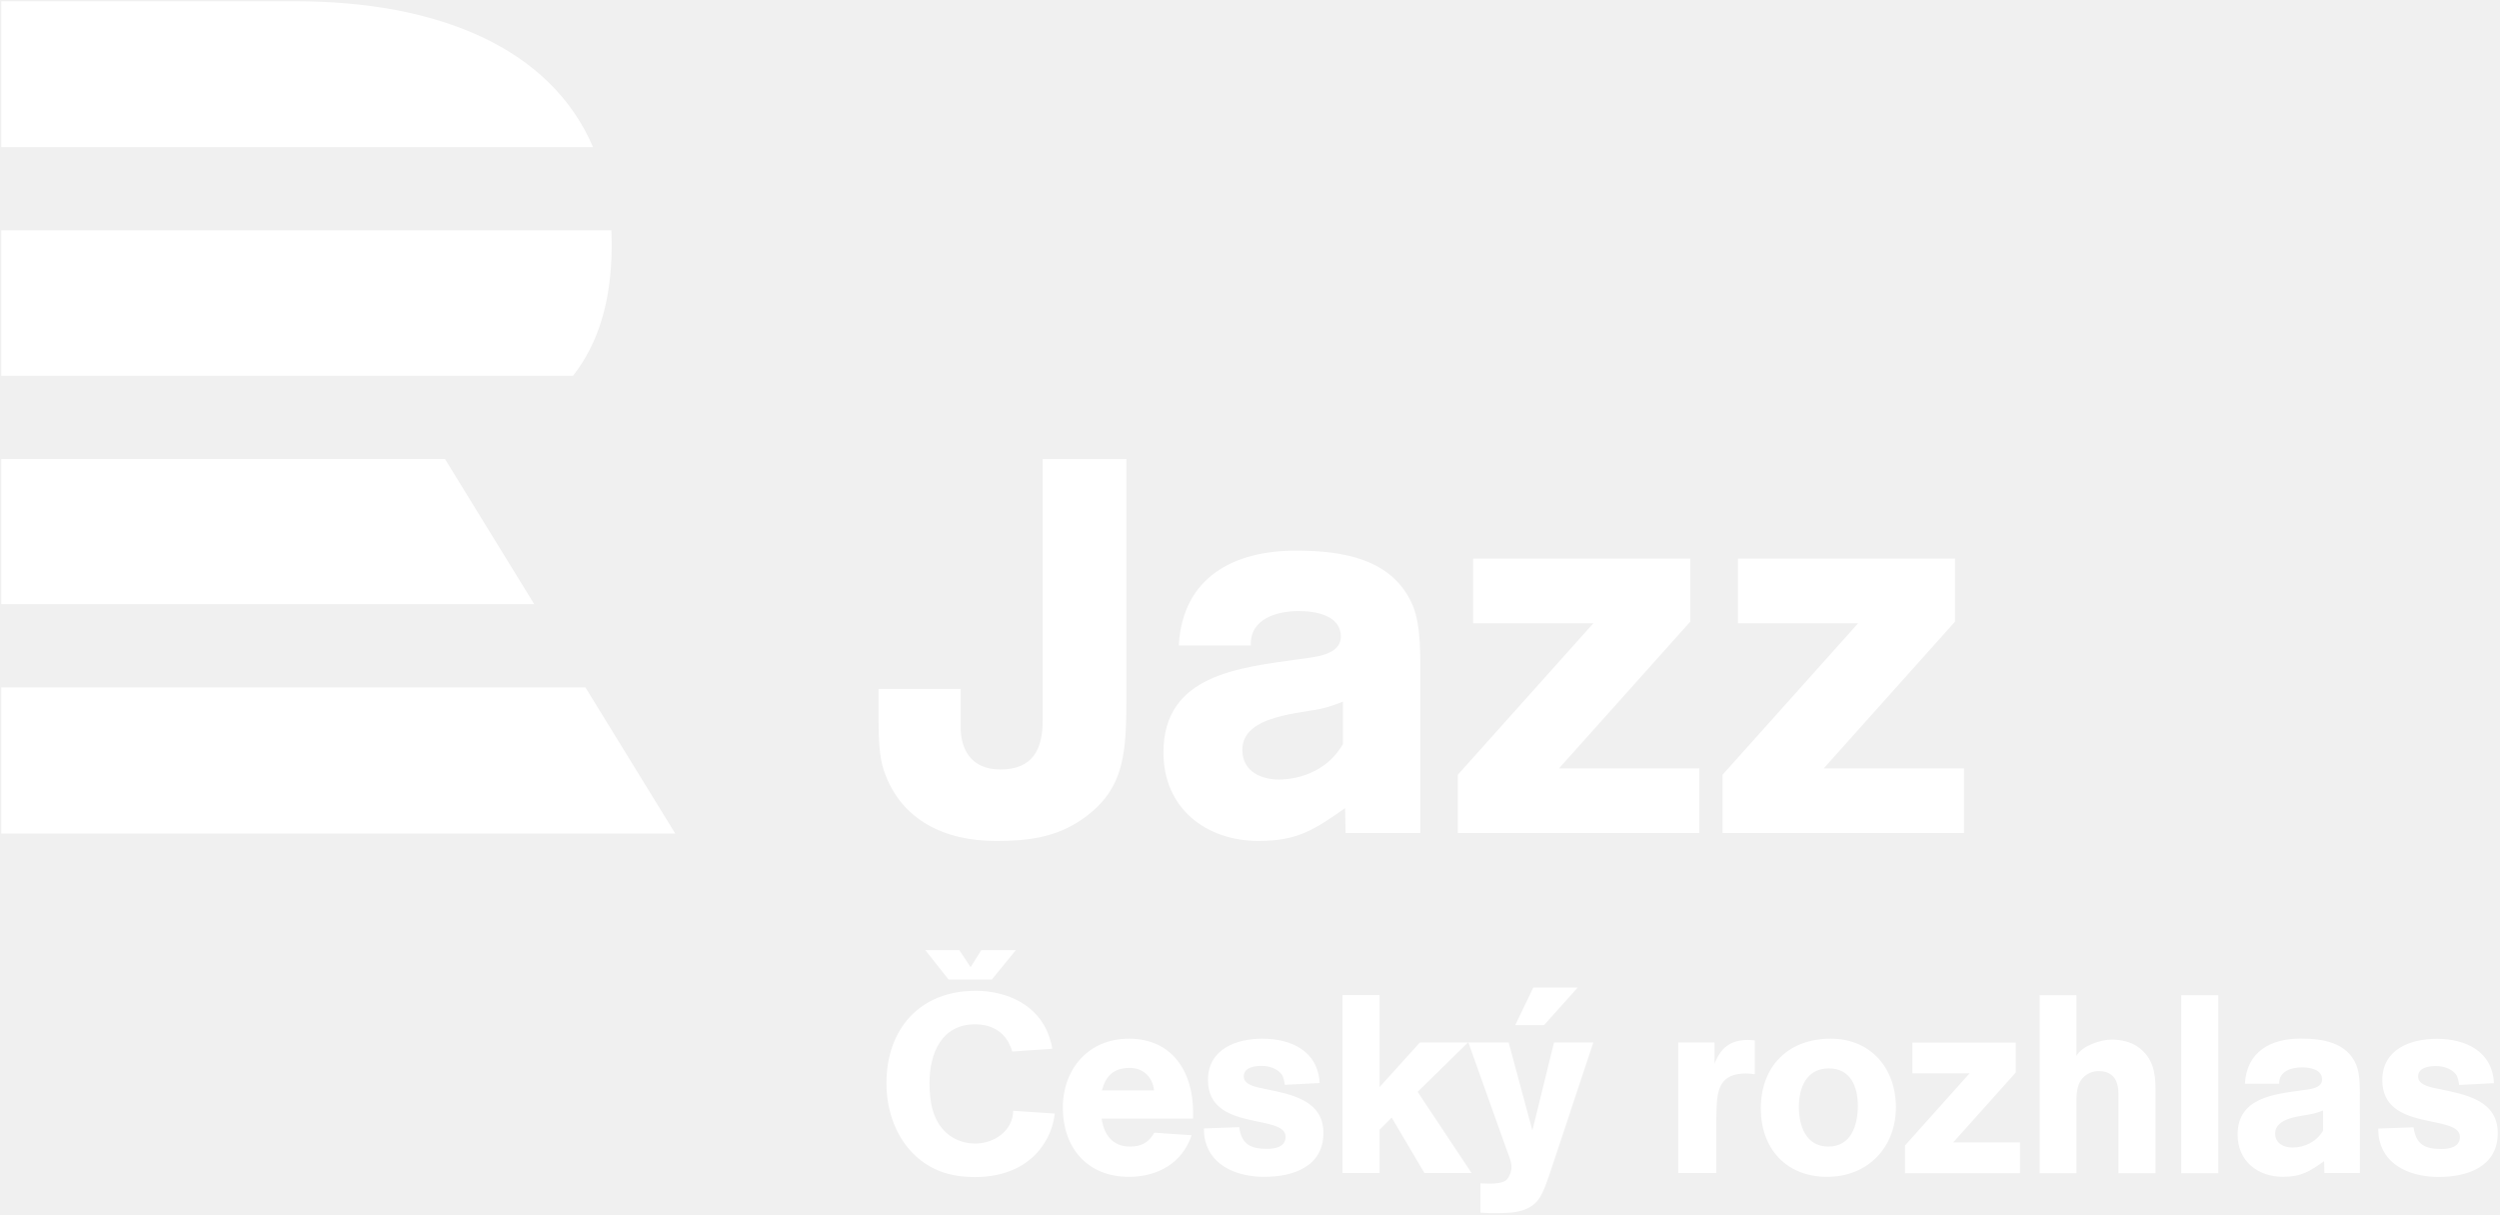
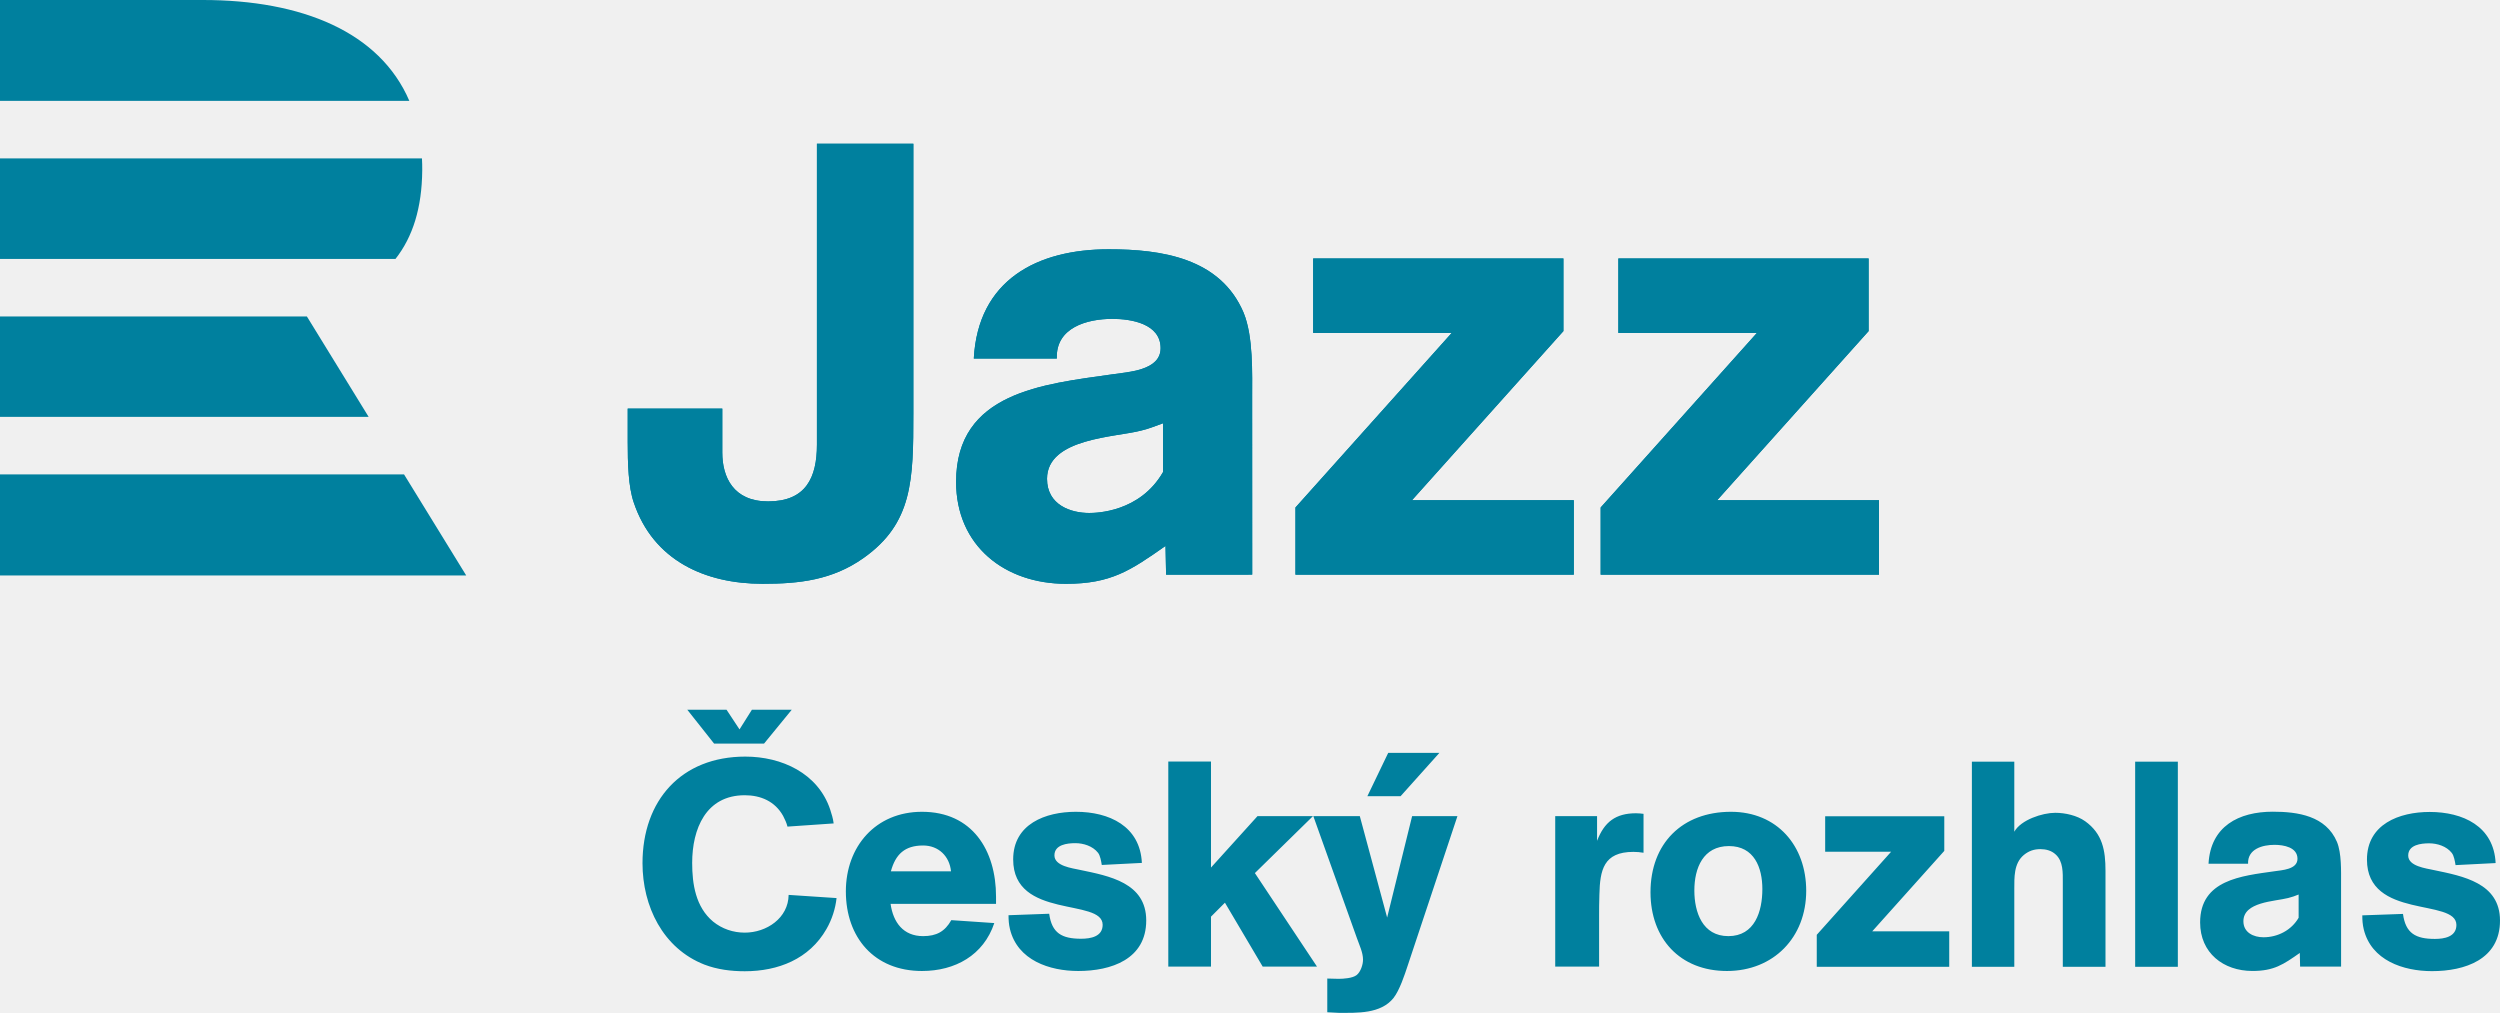
- <svg xmlns="http://www.w3.org/2000/svg" width="1066.667" height="518.144" id="svg3392" version="1.1" viewBox="0 0 1000 485.76">
-   <defs id="defs3394" />
-   <g id="layer1" transform="translate(-64.72055,-90.16216)">
-     <g transform="matrix(12.58166,0,0,-12.58166,-5193.843,1500.639)" id="g3495" style="fill:#ffffff;fill-opacity:1">
-       <g transform="translate(417.9945,90.2521)" id="g3359" style="fill:#ffffff;fill-opacity:1">
-         <path id="path3361" style="fill:#ffffff;fill-opacity:1;fill-rule:nonzero;stroke:none" d="m 0,0 h 18.579 l 2.858,-4.647 H 0 Z M 0,7.261 V 2.646 H 16.951 L 14.113,7.261 Z M 18.185,9.907 H 0 v 4.623 h 19.403 c 0.01,-0.182 0.014,-0.365 0.012,-0.552 -0.016,-1.72 -0.427,-3.046 -1.23,-4.071 M 9.33,21.814 H 0 v -4.639 h 18.822 c -1.36,3.17 -4.941,4.639 -9.492,4.639" />
-       </g>
-       <g transform="translate(449.4998,80.9645)" id="g3363" style="fill:#ffffff;fill-opacity:1">
-         <path id="path3365" style="fill:#ffffff;fill-opacity:1;fill-rule:nonzero;stroke:none" d="m 0,0 h -1.376 l -0.74,0.935 h 1.082 l 0.358,-0.543 0.341,0.543 h 1.1 z m 27.544,-4.012 c 0,-0.618 -0.209,-1.299 -0.938,-1.299 -0.713,0 -0.938,0.658 -0.938,1.259 0,0.617 0.241,1.226 0.954,1.226 0.698,0 0.922,-0.593 0.922,-1.186 m 1.21,-0.048 c 0,1.242 -0.801,2.179 -2.075,2.179 -1.347,0 -2.221,-0.873 -2.221,-2.22 0,-1.274 0.81,-2.172 2.108,-2.172 1.291,0 2.188,0.93 2.188,2.213 m -4.488,1.049 v 1.074 c -0.072,0.008 -0.136,0.016 -0.209,0.016 -0.56,0 -0.873,-0.24 -1.073,-0.761 v 0.681 h -1.155 v -4.151 h 1.211 v 1.354 c 0,0.208 0,0.425 0.008,0.633 0.016,0.673 0.112,1.178 0.938,1.178 0.096,0 0.184,-0.008 0.28,-0.024 m -9.008,-3.141 -1.715,2.581 1.602,1.57 h -1.53 l -1.283,-1.418 v 2.925 h -1.178 v -5.658 h 1.178 v 1.378 l 0.385,0.385 1.042,-1.763 z m -4.712,1.274 c 0,1.042 -1.027,1.227 -1.828,1.394 -0.217,0.049 -0.705,0.105 -0.705,0.401 0,0.297 0.352,0.337 0.576,0.337 0.225,0 0.481,-0.08 0.626,-0.265 0.064,-0.08 0.088,-0.24 0.104,-0.337 l 1.106,0.057 c -0.048,1.017 -0.906,1.41 -1.819,1.41 -0.842,0 -1.731,-0.336 -1.731,-1.314 0,-1.659 2.468,-1.058 2.468,-1.804 0,-0.328 -0.336,-0.384 -0.593,-0.384 -0.529,0 -0.81,0.152 -0.882,0.69 L 6.746,-4.734 c 0,-0.136 0.008,-0.248 0.04,-0.384 0.209,-0.859 1.09,-1.155 1.884,-1.155 0.905,0 1.876,0.321 1.876,1.395 M 5.159,-3.524 H 3.5 c 0.129,0.473 0.385,0.714 0.89,0.714 0.425,0 0.729,-0.297 0.769,-0.714 m 1.242,-0.897 v 0.2 c 0,1.282 -0.657,2.34 -2.043,2.34 -1.275,0 -2.1,-0.953 -2.1,-2.196 0,-1.274 0.785,-2.196 2.1,-2.196 0.913,0 1.699,0.433 1.996,1.322 L 5.167,-4.87 C 4.991,-5.183 4.759,-5.311 4.39,-5.311 c -0.545,0 -0.826,0.377 -0.898,0.89 z m -4.4,0.16 -1.322,0.088 c -0.008,-0.641 -0.609,-1.042 -1.21,-1.042 -0.321,0 -0.626,0.104 -0.874,0.305 -0.481,0.401 -0.577,1.034 -0.577,1.619 0,0.937 0.377,1.867 1.451,1.867 0.441,0 0.833,-0.168 1.058,-0.569 0.048,-0.096 0.096,-0.192 0.12,-0.296 l 1.274,0.088 c -0.015,0.136 -0.056,0.257 -0.096,0.384 -0.336,1.002 -1.338,1.459 -2.34,1.459 -1.771,0 -2.837,-1.21 -2.837,-2.941 0,-1.187 0.561,-2.348 1.707,-2.797 0.352,-0.136 0.737,-0.184 1.114,-0.184 0.922,0 1.779,0.336 2.252,1.162 0.152,0.264 0.248,0.561 0.28,0.857 M 42.34,-4.804 c -0.2,-0.345 -0.577,-0.538 -0.97,-0.538 -0.273,0 -0.554,0.129 -0.554,0.441 0,0.538 0.859,0.545 1.235,0.641 0.096,0.025 0.193,0.056 0.289,0.097 z m 1.171,0.961 c 0,0.337 0.015,0.818 -0.113,1.131 -0.305,0.722 -1.082,0.834 -1.771,0.834 -0.938,0 -1.716,-0.401 -1.773,-1.436 h 1.091 c -0.016,0.409 0.401,0.521 0.73,0.521 0.248,0 0.634,-0.063 0.634,-0.384 0,-0.297 -0.434,-0.313 -0.642,-0.345 -0.898,-0.128 -2.045,-0.233 -2.045,-1.411 0,-0.842 0.642,-1.339 1.444,-1.339 0.593,0 0.849,0.176 1.307,0.497 l 0.008,-0.376 h 1.131 z m 4.385,-1.039 c 0,1.042 -1.026,1.226 -1.827,1.394 -0.217,0.049 -0.705,0.104 -0.705,0.401 0,0.296 0.352,0.336 0.577,0.336 0.224,0 0.48,-0.079 0.625,-0.264 0.063,-0.08 0.088,-0.24 0.104,-0.337 l 1.105,0.057 c -0.048,1.017 -0.905,1.41 -1.818,1.41 -0.842,0 -1.732,-0.336 -1.732,-1.314 0,-1.659 2.468,-1.058 2.468,-1.804 0,-0.328 -0.335,-0.385 -0.593,-0.385 -0.528,0 -0.809,0.153 -0.881,0.69 l -1.122,-0.04 c 0,-0.136 0.008,-0.249 0.04,-0.385 0.209,-0.858 1.09,-1.154 1.883,-1.154 0.906,0 1.876,0.321 1.876,1.395 M 39.008,-6.157 H 37.83 v 5.659 h 1.178 z m -3.174,0 v 2.324 c 0,0.265 0.016,0.586 -0.2,0.778 -0.113,0.104 -0.265,0.144 -0.417,0.144 -0.177,0 -0.32,-0.048 -0.458,-0.16 -0.28,-0.233 -0.264,-0.625 -0.264,-0.954 v -2.132 h -1.17 v 5.659 h 1.17 V -2.43 c 0.184,0.329 0.777,0.521 1.13,0.521 0.274,0 0.602,-0.072 0.826,-0.232 0.481,-0.345 0.561,-0.81 0.561,-1.363 v -2.653 z m -6.789,0 v 0.882 l 2.052,2.292 h -1.819 v 0.978 h 3.286 v -0.954 l -1.988,-2.22 H 32.7 v -0.978 z m -10.41,5.903 H 17.222 L 16.647,-1.45 h 0.916 z m 0.497,-1.747 h -1.251 l -0.689,-2.797 -0.754,2.797 h -1.282 l 1.202,-3.366 c 0.064,-0.184 0.169,-0.393 0.169,-0.593 0,-0.136 -0.065,-0.337 -0.177,-0.425 -0.112,-0.088 -0.361,-0.104 -0.497,-0.104 -0.104,0 -0.208,0.008 -0.312,0.008 v -0.93 c 0.104,0 0.208,-0.016 0.312,-0.016 0.513,0 1.162,-0.032 1.514,0.409 0.169,0.216 0.306,0.633 0.394,0.897 z" />
-       </g>
-       <g transform="translate(451.1181,97.5119)" id="g3367" style="fill:#ffffff;fill-opacity:1">
-         <path id="path3369" style="fill:#ffffff;fill-opacity:1;fill-rule:nonzero;stroke:none" d="m 0,0 v -8.302 c 0,-0.91 -0.303,-1.567 -1.347,-1.567 -0.96,0 -1.263,0.674 -1.263,1.348 v 1.212 h -2.611 v -0.909 c 0,-0.607 0.017,-1.246 0.169,-1.684 0.539,-1.6 1.97,-2.24 3.553,-2.24 1.011,0 1.92,0.101 2.779,0.707 1.364,0.96 1.381,2.156 1.381,3.991 V 0 Z m 9.549,-9.06 c -0.64,-1.112 -1.853,-1.129 -2.038,-1.129 -0.505,0 -1.162,0.219 -1.162,0.943 0,1.129 1.903,1.146 2.594,1.331 0.219,0.05 0.37,0.118 0.606,0.202 z m 2.46,2.021 c 0,0.707 0.033,1.718 -0.236,2.375 -0.64,1.516 -2.274,1.752 -3.722,1.752 -1.971,0 -3.605,-0.843 -3.723,-3.015 h 2.291 c -0.034,0.859 0.842,1.094 1.533,1.094 0.522,0 1.33,-0.134 1.33,-0.808 0,-0.623 -0.909,-0.657 -1.347,-0.724 -1.887,-0.27 -4.295,-0.489 -4.295,-2.964 0,-1.769 1.347,-2.813 3.032,-2.813 1.246,0 1.785,0.371 2.745,1.044 l 0.017,-0.792 2.376,0.001 z m 8.587,3.873 h -6.905 v -2.055 h 3.823 l -4.311,-4.816 v -1.853 h 7.679 v 2.055 H 16.42 l 4.176,4.665 z m 8.42,0 h -6.904 v -2.055 h 3.823 l -4.312,-4.816 v -1.853 h 7.68 v 2.055 H 24.84 l 4.176,4.665 z" />
-       </g>
+ <svg xmlns="http://www.w3.org/2000/svg" version="1.1" id="svg2" xml:space="preserve" width="246.291" height="99.783" viewBox="0 0 246.291 99.783">
+   <defs id="defs6" />
+   <g id="g10" transform="matrix(1.333333,0,0,-1.333333,-75.59067,245.6693)">
+     <g id="g12" transform="translate(56.693,149.2)">
+       <path d="m 0,0 h 29.854 l 4.593,-7.467 H 0 Z M 0,11.667 V 4.252 h 27.237 l -4.56,7.415 z m 29.22,4.252 H 0 v 7.428 h 31.178 c 0.015,-0.291 0.023,-0.585 0.02,-0.886 -0.026,-2.764 -0.687,-4.895 -1.978,-6.542 M 14.991,35.052 H 0 v -7.453 h 30.245 c -2.185,5.092 -7.94,7.453 -15.254,7.453" style="fill:#00809e;fill-opacity:1;fill-rule:nonzero;stroke:none" id="path14" />
+     </g>
+     <g id="g16" transform="translate(113.144,129.307)">
+       <path d="m 0,0 h -3.686 l -1.982,2.503 h 2.9 l 0.958,-1.452 0.914,1.452 h 2.944 z m 73.765,-10.745 c 0,-1.653 -0.56,-3.478 -2.512,-3.478 -1.91,0 -2.513,1.761 -2.513,3.37 0,1.653 0.646,3.284 2.555,3.284 1.868,0 2.47,-1.588 2.47,-3.176 m 3.24,-0.129 c 0,3.326 -2.147,5.838 -5.559,5.838 -3.607,0 -5.946,-2.34 -5.946,-5.946 0,-3.414 2.169,-5.817 5.646,-5.817 3.455,0 5.859,2.49 5.859,5.925 m -12.02,2.812 v 2.875 c -0.192,0.022 -0.364,0.042 -0.558,0.042 -1.502,0 -2.34,-0.642 -2.875,-2.038 v 1.825 H 58.46 v -11.119 h 3.242 v 3.627 c 0,0.559 0,1.139 0.022,1.697 0.043,1.802 0.3,3.155 2.511,3.155 0.257,0 0.493,-0.022 0.75,-0.064 m -24.125,-8.415 -4.591,6.913 4.291,4.206 h -4.099 l -3.435,-3.799 v 7.834 h -3.155 v -15.154 h 3.155 v 3.693 l 1.03,1.031 2.791,-4.724 z m -12.619,3.413 c 0,2.792 -2.748,3.286 -4.895,3.735 -0.579,0.129 -1.888,0.279 -1.888,1.073 0,0.795 0.944,0.902 1.545,0.902 0.602,0 1.287,-0.215 1.674,-0.708 0.172,-0.215 0.236,-0.644 0.279,-0.903 l 2.963,0.152 c -0.129,2.724 -2.426,3.777 -4.873,3.777 -2.254,0 -4.636,-0.901 -4.636,-3.52 0,-4.443 6.611,-2.835 6.611,-4.831 0,-0.88 -0.901,-1.029 -1.589,-1.029 -1.416,0 -2.168,0.407 -2.361,1.847 l -3.005,-0.109 c 0,-0.364 0.021,-0.665 0.107,-1.029 0.559,-2.299 2.919,-3.092 5.045,-3.092 2.425,0 5.023,0.86 5.023,3.735 M 13.817,-9.437 H 9.373 c 0.344,1.267 1.031,1.911 2.384,1.911 1.137,0 1.952,-0.793 2.06,-1.911 m 3.326,-2.404 v 0.537 c 0,3.434 -1.76,6.268 -5.473,6.268 -3.413,0 -5.623,-2.555 -5.623,-5.881 0,-3.413 2.103,-5.882 5.623,-5.882 2.447,0 4.551,1.159 5.345,3.541 l -3.177,0.216 c -0.472,-0.839 -1.094,-1.181 -2.081,-1.181 -1.46,0 -2.212,1.009 -2.405,2.382 z m -11.783,0.43 -3.541,0.235 c -0.022,-1.717 -1.632,-2.789 -3.241,-2.789 -0.859,0 -1.675,0.278 -2.34,0.816 -1.288,1.074 -1.546,2.768 -1.546,4.336 0,2.51 1.009,5 3.886,5 1.18,0 2.232,-0.451 2.832,-1.524 0.13,-0.258 0.258,-0.516 0.323,-0.794 l 3.412,0.235 c -0.042,0.367 -0.15,0.689 -0.257,1.031 -0.901,2.683 -3.584,3.907 -6.268,3.907 -4.743,0 -7.598,-3.24 -7.598,-7.877 0,-3.178 1.503,-6.289 4.572,-7.491 0.944,-0.364 1.974,-0.492 2.984,-0.492 2.468,0 4.764,0.901 6.031,3.111 0.408,0.708 0.665,1.502 0.751,2.296 m 108.028,-1.455 c -0.535,-0.924 -1.545,-1.441 -2.598,-1.441 -0.73,0 -1.482,0.346 -1.482,1.183 0,1.438 2.298,1.459 3.306,1.717 0.258,0.064 0.516,0.149 0.774,0.258 z m 3.136,2.575 c 0,0.901 0.041,2.19 -0.302,3.027 -0.817,1.934 -2.899,2.235 -4.743,2.235 -2.513,0 -4.597,-1.074 -4.748,-3.845 h 2.922 c -0.043,1.095 1.073,1.396 1.953,1.396 0.666,0 1.698,-0.171 1.698,-1.031 0,-0.795 -1.16,-0.838 -1.719,-0.923 -2.404,-0.343 -5.475,-0.623 -5.475,-3.779 0,-2.254 1.717,-3.586 3.866,-3.586 1.587,0 2.275,0.473 3.5,1.332 l 0.021,-1.009 h 3.029 z m 11.743,-2.784 c 0,2.791 -2.746,3.285 -4.893,3.734 -0.58,0.13 -1.889,0.279 -1.889,1.073 0,0.794 0.944,0.902 1.545,0.902 0.602,0 1.287,-0.214 1.674,-0.708 0.17,-0.214 0.236,-0.644 0.279,-0.902 l 2.961,0.151 c -0.129,2.725 -2.423,3.777 -4.871,3.777 -2.254,0 -4.636,-0.901 -4.636,-3.519 0,-4.444 6.609,-2.834 6.609,-4.83 0,-0.88 -0.899,-1.032 -1.588,-1.032 -1.416,0 -2.168,0.409 -2.359,1.847 l -3.006,-0.106 c 0,-0.366 0.021,-0.666 0.107,-1.031 0.559,-2.298 2.918,-3.091 5.043,-3.091 2.426,0 5.024,0.859 5.024,3.735 m -23.803,-3.413 h -3.154 v 15.154 h 3.154 z m -8.5,0 v 6.224 c 0,0.708 0.043,1.568 -0.535,2.082 -0.303,0.28 -0.709,0.387 -1.117,0.387 -0.473,0 -0.858,-0.13 -1.225,-0.43 -0.752,-0.623 -0.707,-1.673 -0.707,-2.553 v -5.71 h -3.134 v 15.154 h 3.134 v -5.174 c 0.492,0.881 2.08,1.397 3.025,1.397 0.733,0 1.612,-0.195 2.211,-0.623 1.289,-0.923 1.502,-2.168 1.502,-3.65 v -7.104 z m -18.18,0 v 2.362 l 5.494,6.137 h -4.872 v 2.62 h 8.801 v -2.556 l -5.324,-5.944 h 5.689 v -2.619 z M 49.905,-0.68 h -3.784 l -1.54,-3.203 h 2.454 z m 1.33,-4.678 h -3.349 l -1.845,-7.492 -2.019,7.492 h -3.434 l 3.22,-9.014 c 0.171,-0.494 0.451,-1.053 0.451,-1.589 0,-0.365 -0.172,-0.901 -0.472,-1.139 -0.302,-0.235 -0.968,-0.278 -1.333,-0.278 -0.277,0 -0.556,0.021 -0.836,0.021 v -2.491 c 0.28,0 0.559,-0.043 0.836,-0.043 1.375,0 3.113,-0.086 4.057,1.096 0.452,0.579 0.818,1.695 1.052,2.403 l 3.672,11.034" style="fill:#00809e;fill-opacity:1;fill-rule:nonzero;stroke:none" id="path18" />
+     </g>
+     <g id="g20" transform="translate(117.053,173.634)">
+       <path d="m 0,0 v -22.234 c 0,-2.436 -0.812,-4.195 -3.608,-4.195 -2.571,0 -3.383,1.804 -3.383,3.608 v 3.248 h -6.99 v -2.436 c 0,-1.623 0.045,-3.337 0.451,-4.51 1.443,-4.284 5.277,-5.998 9.516,-5.998 2.706,0 5.141,0.271 7.442,1.894 3.653,2.571 3.698,5.773 3.698,10.689 L 7.126,0 Z m 25.572,-24.264 c -1.713,-2.976 -4.961,-3.021 -5.457,-3.021 -1.353,0 -3.112,0.586 -3.112,2.525 0,3.022 5.097,3.067 6.946,3.563 0.586,0.135 0.992,0.316 1.623,0.541 z m 6.587,5.414 c 0,1.894 0.091,4.6 -0.631,6.359 -1.713,4.059 -6.089,4.691 -9.968,4.691 -5.278,0 -9.653,-2.255 -9.969,-8.073 h 6.135 c -0.091,2.3 2.255,2.931 4.104,2.931 1.398,0 3.564,-0.361 3.564,-2.165 0,-1.669 -2.436,-1.759 -3.609,-1.939 -5.052,-0.722 -11.502,-1.308 -11.502,-7.938 0,-4.737 3.608,-7.534 8.119,-7.534 3.338,0 4.781,0.994 7.353,2.797 l 0.044,-2.12 6.364,0.001 z M 55.157,-8.479 H 36.666 v -5.502 H 46.904 L 35.358,-26.88 v -4.961 h 20.566 v 5.503 H 43.972 l 11.185,12.492 z m 22.55,0 H 59.216 v -5.502 H 69.454 L 57.908,-26.88 v -4.961 h 20.566 v 5.503 H 66.522 l 11.185,12.492 v 5.367" style="fill:#00809e;fill-opacity:1;fill-rule:nonzero;stroke:none" id="path22" />
+     </g>
+     <g id="g24" transform="translate(117.053,173.634)">
+       <path d="m 0,0 v -22.234 c 0,-2.436 -0.812,-4.195 -3.608,-4.195 -2.571,0 -3.383,1.804 -3.383,3.608 v 3.248 h -6.99 v -2.436 c 0,-1.623 0.045,-3.337 0.451,-4.51 1.443,-4.284 5.277,-5.998 9.516,-5.998 2.706,0 5.141,0.271 7.442,1.894 3.653,2.571 3.698,5.773 3.698,10.689 L 7.126,0 Z m 25.572,-24.264 c -1.713,-2.976 -4.961,-3.021 -5.457,-3.021 -1.353,0 -3.112,0.586 -3.112,2.525 0,3.022 5.097,3.067 6.946,3.563 0.586,0.135 0.992,0.316 1.623,0.541 z m 6.587,5.414 c 0,1.894 0.091,4.6 -0.631,6.359 -1.713,4.059 -6.089,4.691 -9.968,4.691 -5.278,0 -9.653,-2.255 -9.969,-8.073 h 6.135 c -0.091,2.3 2.255,2.931 4.104,2.931 1.398,0 3.564,-0.361 3.564,-2.165 0,-1.669 -2.436,-1.759 -3.609,-1.939 -5.052,-0.722 -11.502,-1.308 -11.502,-7.938 0,-4.737 3.608,-7.534 8.119,-7.534 3.338,0 4.781,0.994 7.353,2.797 l 0.044,-2.12 6.364,0.001 z M 55.157,-8.479 H 36.666 v -5.502 H 46.904 L 35.358,-26.88 v -4.961 h 20.566 v 5.503 H 43.972 l 11.185,12.492 z m 22.55,0 H 59.216 v -5.502 H 69.454 L 57.908,-26.88 v -4.961 h 20.566 v 5.503 H 66.522 l 11.185,12.492 v 5.367" style="fill:#00809e;fill-opacity:1;fill-rule:nonzero;stroke:none" id="path26" />
    </g>
  </g>
</svg>
